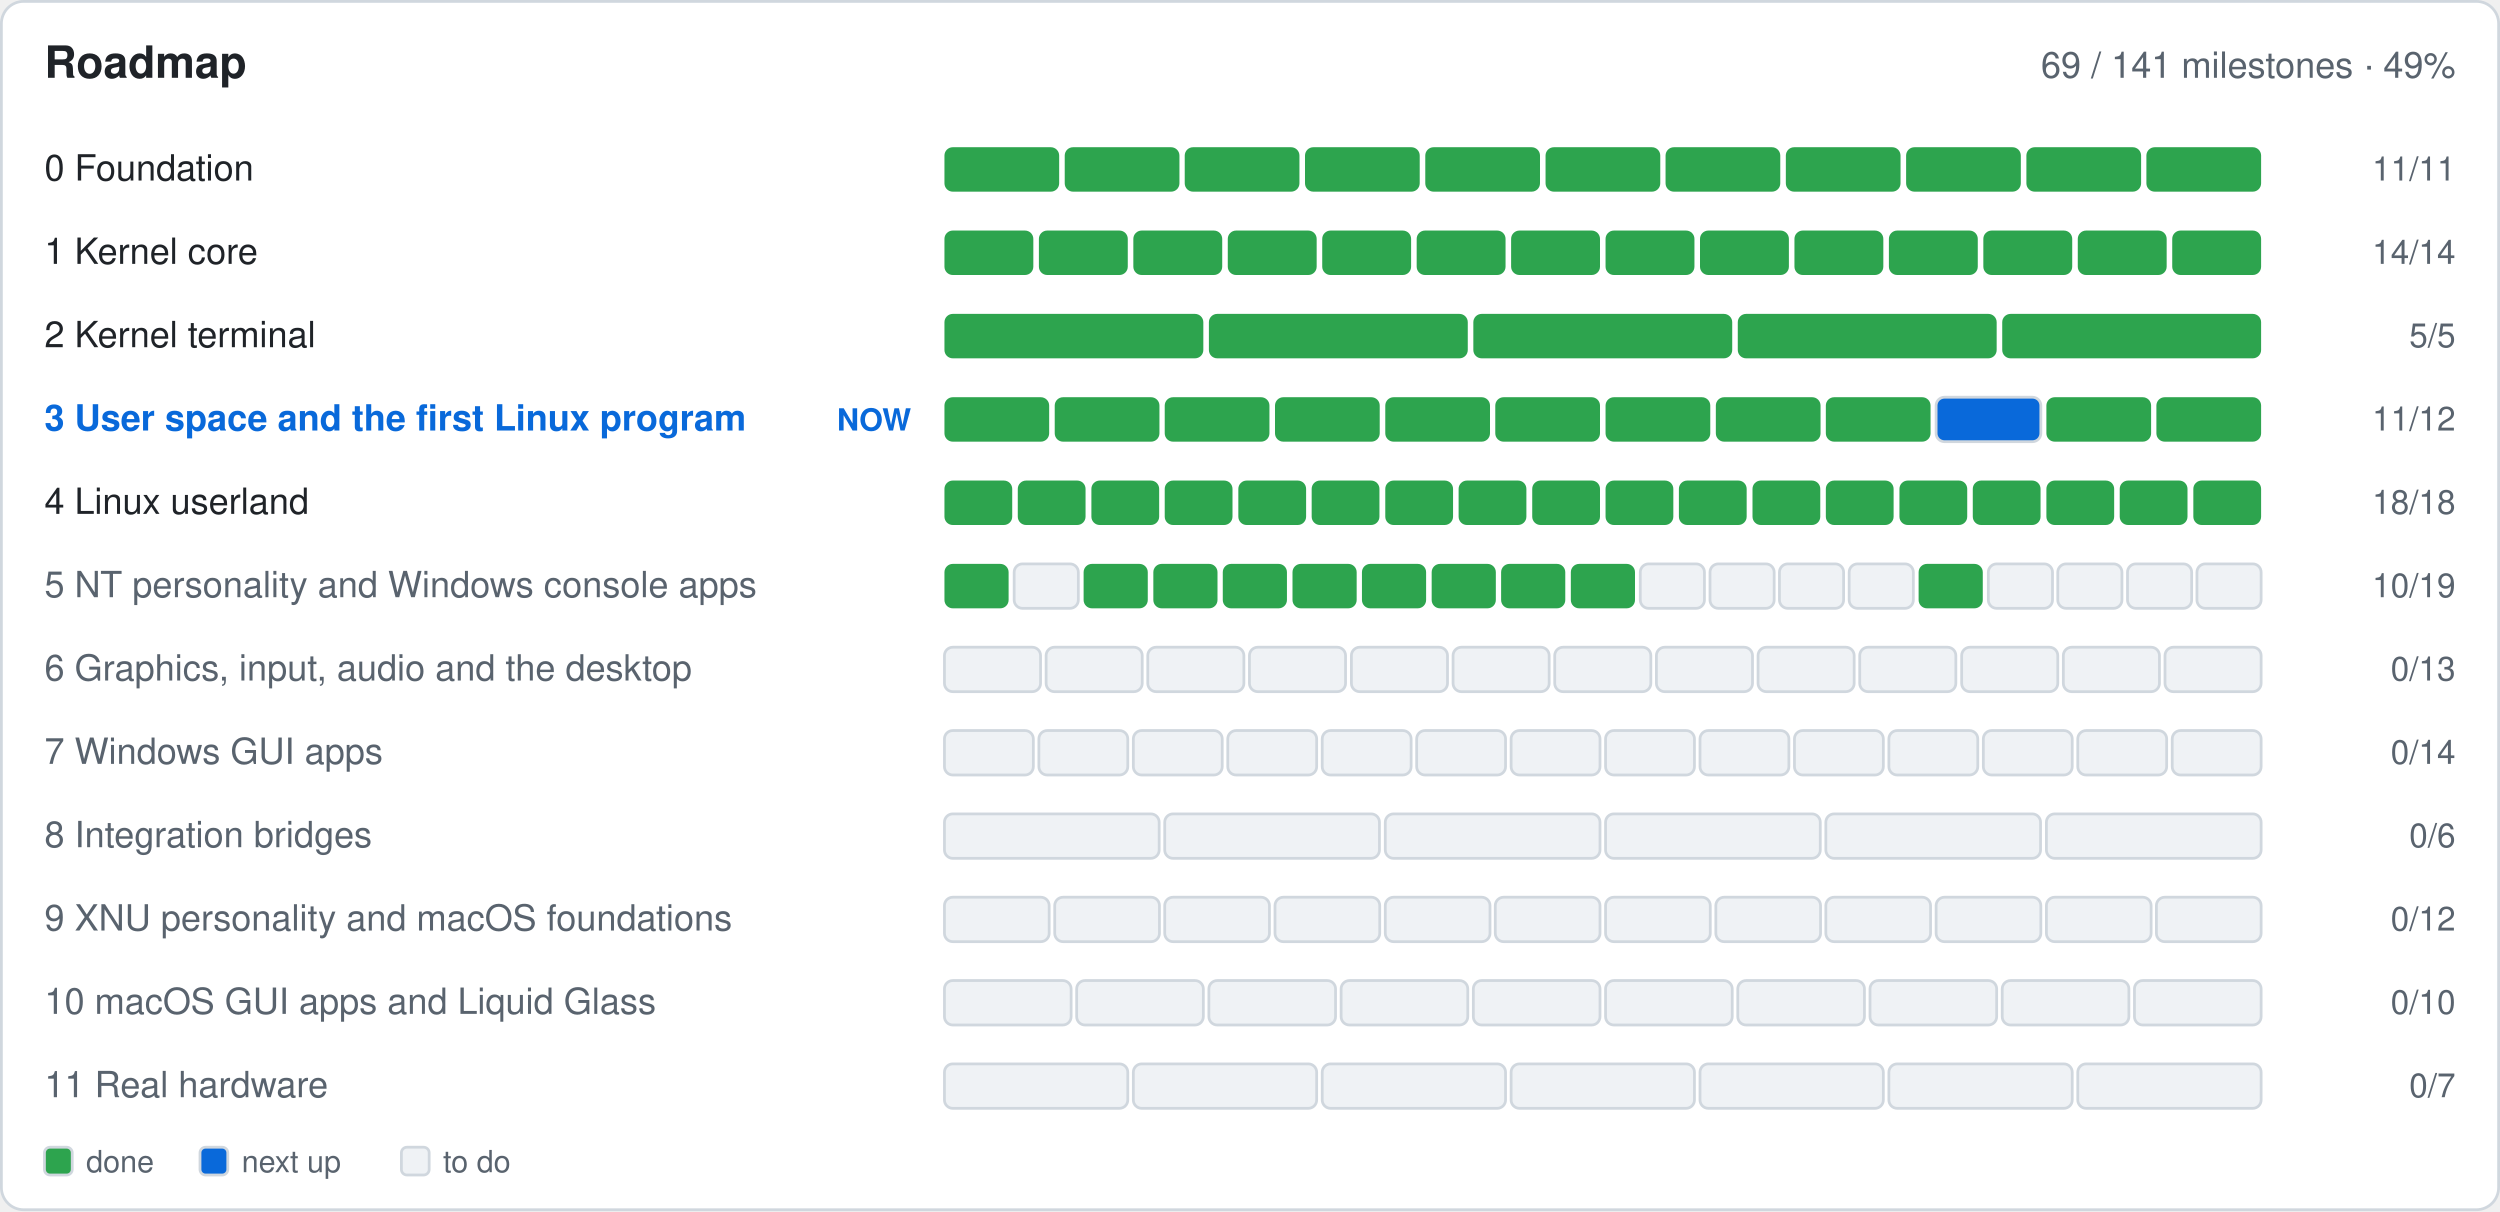
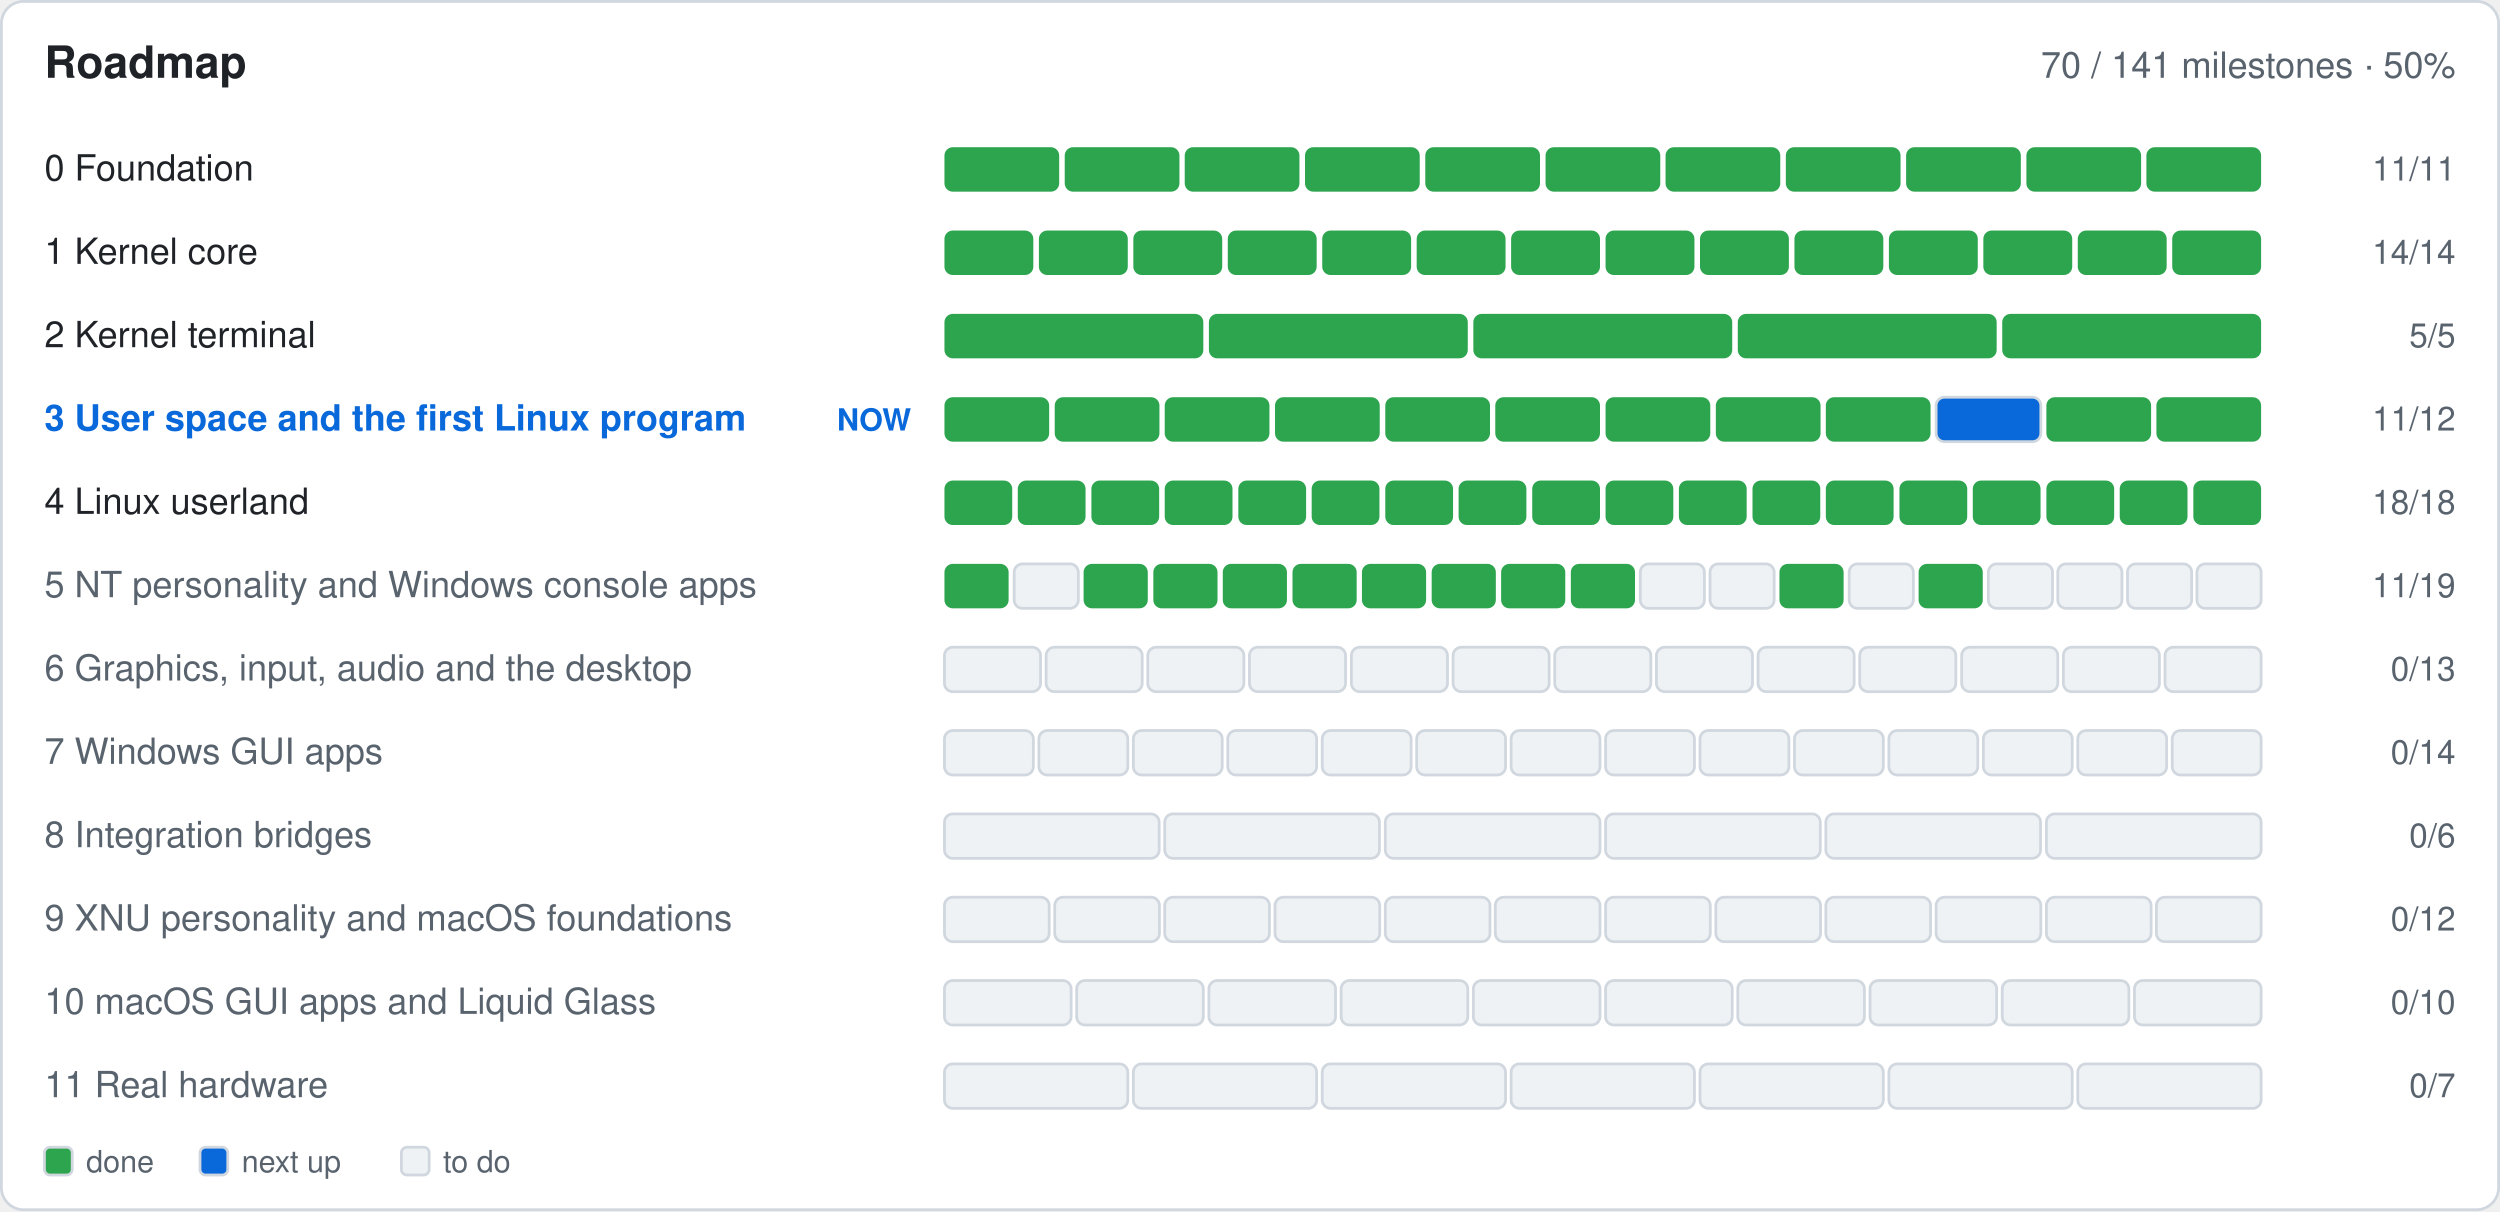
- <svg xmlns="http://www.w3.org/2000/svg" width="900" height="436" viewBox="0 0 900 436" role="img" aria-label="Roadmap: 69 of 141 milestones done">
+ <svg xmlns="http://www.w3.org/2000/svg" width="900" height="436" viewBox="0 0 900 436" role="img" aria-label="Roadmap: 70 of 141 milestones done">
  <rect x="0.5" y="0.5" width="899.0" height="435.0" fill="#ffffff" rx="8" stroke="#d0d7de" />
  <text x="16.0" y="28.0" font-family="-apple-system,BlinkMacSystemFont,'Segoe UI',Helvetica,Arial,sans-serif" font-size="16" font-weight="600" fill="#1f2328" text-anchor="start">Roadmap</text>
-   <text x="884.0" y="28.0" font-family="-apple-system,BlinkMacSystemFont,'Segoe UI',Helvetica,Arial,sans-serif" font-size="13" font-weight="400" fill="#59636e" text-anchor="end">69 / 141 milestones · 49%</text>
+   <text x="884.0" y="28.0" font-family="-apple-system,BlinkMacSystemFont,'Segoe UI',Helvetica,Arial,sans-serif" font-size="13" font-weight="400" fill="#59636e" text-anchor="end">70 / 141 milestones · 50%</text>
  <text x="16.0" y="65.0" font-family="-apple-system,BlinkMacSystemFont,'Segoe UI',Helvetica,Arial,sans-serif" font-size="13" font-weight="400" fill="#1f2328" text-anchor="start"> 0  Foundation</text>
  <g>
    <rect x="340.0" y="53.0" width="41.3" height="16.0" fill="#2da44e" rx="3" />
  </g>
  <g>
    <rect x="383.3" y="53.0" width="41.3" height="16.0" fill="#2da44e" rx="3" />
  </g>
  <g>
    <rect x="426.5" y="53.0" width="41.3" height="16.0" fill="#2da44e" rx="3" />
  </g>
  <g>
    <rect x="469.8" y="53.0" width="41.3" height="16.0" fill="#2da44e" rx="3" />
  </g>
  <g>
    <rect x="513.1" y="53.0" width="41.3" height="16.0" fill="#2da44e" rx="3" />
  </g>
  <g>
    <rect x="556.4" y="53.0" width="41.3" height="16.0" fill="#2da44e" rx="3" />
  </g>
  <g>
    <rect x="599.6" y="53.0" width="41.3" height="16.0" fill="#2da44e" rx="3" />
  </g>
  <g>
    <rect x="642.9" y="53.0" width="41.3" height="16.0" fill="#2da44e" rx="3" />
  </g>
  <g>
    <rect x="686.2" y="53.0" width="41.3" height="16.0" fill="#2da44e" rx="3" />
  </g>
  <g>
    <rect x="729.5" y="53.0" width="41.3" height="16.0" fill="#2da44e" rx="3" />
  </g>
  <g>
    <rect x="772.7" y="53.0" width="41.3" height="16.0" fill="#2da44e" rx="3" />
  </g>
  <text x="884.0" y="65.0" font-family="-apple-system,BlinkMacSystemFont,'Segoe UI',Helvetica,Arial,sans-serif" font-size="12" font-weight="400" fill="#59636e" text-anchor="end">11/11</text>
  <text x="16.0" y="95.0" font-family="-apple-system,BlinkMacSystemFont,'Segoe UI',Helvetica,Arial,sans-serif" font-size="13" font-weight="400" fill="#1f2328" text-anchor="start"> 1  Kernel core</text>
  <g>
    <rect x="340.0" y="83.0" width="32.0" height="16.0" fill="#2da44e" rx="3" />
  </g>
  <g>
    <rect x="374.0" y="83.0" width="32.0" height="16.0" fill="#2da44e" rx="3" />
  </g>
  <g>
    <rect x="408.0" y="83.0" width="32.0" height="16.0" fill="#2da44e" rx="3" />
  </g>
  <g>
    <rect x="442.0" y="83.0" width="32.0" height="16.0" fill="#2da44e" rx="3" />
  </g>
  <g>
    <rect x="476.0" y="83.0" width="32.0" height="16.0" fill="#2da44e" rx="3" />
  </g>
  <g>
    <rect x="510.0" y="83.0" width="32.0" height="16.0" fill="#2da44e" rx="3" />
  </g>
  <g>
    <rect x="544.0" y="83.0" width="32.0" height="16.0" fill="#2da44e" rx="3" />
  </g>
  <g>
    <rect x="578.0" y="83.0" width="32.0" height="16.0" fill="#2da44e" rx="3" />
  </g>
  <g>
    <rect x="612.0" y="83.0" width="32.0" height="16.0" fill="#2da44e" rx="3" />
  </g>
  <g>
    <rect x="646.0" y="83.0" width="32.0" height="16.0" fill="#2da44e" rx="3" />
  </g>
  <g>
    <rect x="680.0" y="83.0" width="32.0" height="16.0" fill="#2da44e" rx="3" />
  </g>
  <g>
    <rect x="714.0" y="83.0" width="32.0" height="16.0" fill="#2da44e" rx="3" />
  </g>
  <g>
    <rect x="748.0" y="83.0" width="32.0" height="16.0" fill="#2da44e" rx="3" />
  </g>
  <g>
    <rect x="782.0" y="83.0" width="32.0" height="16.0" fill="#2da44e" rx="3" />
  </g>
  <text x="884.0" y="95.0" font-family="-apple-system,BlinkMacSystemFont,'Segoe UI',Helvetica,Arial,sans-serif" font-size="12" font-weight="400" fill="#59636e" text-anchor="end">14/14</text>
  <text x="16.0" y="125.0" font-family="-apple-system,BlinkMacSystemFont,'Segoe UI',Helvetica,Arial,sans-serif" font-size="13" font-weight="400" fill="#1f2328" text-anchor="start"> 2  Kernel terminal</text>
  <g>
    <rect x="340.0" y="113.0" width="93.2" height="16.0" fill="#2da44e" rx="3" />
  </g>
  <g>
    <rect x="435.2" y="113.0" width="93.2" height="16.0" fill="#2da44e" rx="3" />
  </g>
  <g>
    <rect x="530.4" y="113.0" width="93.2" height="16.0" fill="#2da44e" rx="3" />
  </g>
  <g>
    <rect x="625.6" y="113.0" width="93.2" height="16.0" fill="#2da44e" rx="3" />
  </g>
  <g>
    <rect x="720.8" y="113.0" width="93.2" height="16.0" fill="#2da44e" rx="3" />
  </g>
  <text x="884.0" y="125.0" font-family="-apple-system,BlinkMacSystemFont,'Segoe UI',Helvetica,Arial,sans-serif" font-size="12" font-weight="400" fill="#59636e" text-anchor="end">5/5</text>
  <text x="16.0" y="155.0" font-family="-apple-system,BlinkMacSystemFont,'Segoe UI',Helvetica,Arial,sans-serif" font-size="13" font-weight="600" fill="#0969da" text-anchor="start"> 3  User space and the first Linux program</text>
  <text x="328.0" y="155.0" font-family="-apple-system,BlinkMacSystemFont,'Segoe UI',Helvetica,Arial,sans-serif" font-size="11" font-weight="600" fill="#0969da" text-anchor="end">NOW</text>
  <g>
    <rect x="340.0" y="143.0" width="37.7" height="16.0" fill="#2da44e" rx="3" />
  </g>
  <g>
    <rect x="379.7" y="143.0" width="37.7" height="16.0" fill="#2da44e" rx="3" />
  </g>
  <g>
    <rect x="419.3" y="143.0" width="37.7" height="16.0" fill="#2da44e" rx="3" />
  </g>
  <g>
    <rect x="459.0" y="143.0" width="37.7" height="16.0" fill="#2da44e" rx="3" />
  </g>
  <g>
    <rect x="498.7" y="143.0" width="37.7" height="16.0" fill="#2da44e" rx="3" />
  </g>
  <g>
    <rect x="538.3" y="143.0" width="37.7" height="16.0" fill="#2da44e" rx="3" />
  </g>
  <g>
    <rect x="578.0" y="143.0" width="37.7" height="16.0" fill="#2da44e" rx="3" />
  </g>
  <g>
    <rect x="617.7" y="143.0" width="37.7" height="16.0" fill="#2da44e" rx="3" />
  </g>
  <g>
    <rect x="657.3" y="143.0" width="37.7" height="16.0" fill="#2da44e" rx="3" />
  </g>
  <g>
    <rect x="697.0" y="143.0" width="37.7" height="16.0" fill="#0969da" rx="3" stroke="#d0d7de" />
  </g>
  <g>
    <rect x="736.7" y="143.0" width="37.7" height="16.0" fill="#2da44e" rx="3" />
  </g>
  <g>
    <rect x="776.3" y="143.0" width="37.7" height="16.0" fill="#2da44e" rx="3" />
  </g>
  <text x="884.0" y="155.0" font-family="-apple-system,BlinkMacSystemFont,'Segoe UI',Helvetica,Arial,sans-serif" font-size="12" font-weight="400" fill="#59636e" text-anchor="end">11/12</text>
  <text x="16.0" y="185.0" font-family="-apple-system,BlinkMacSystemFont,'Segoe UI',Helvetica,Arial,sans-serif" font-size="13" font-weight="400" fill="#1f2328" text-anchor="start"> 4  Linux userland</text>
  <g>
    <rect x="340.0" y="173.0" width="24.4" height="16.0" fill="#2da44e" rx="3" />
  </g>
  <g>
    <rect x="366.4" y="173.0" width="24.4" height="16.0" fill="#2da44e" rx="3" />
  </g>
  <g>
    <rect x="392.9" y="173.0" width="24.4" height="16.0" fill="#2da44e" rx="3" />
  </g>
  <g>
    <rect x="419.3" y="173.0" width="24.4" height="16.0" fill="#2da44e" rx="3" />
  </g>
  <g>
    <rect x="445.8" y="173.0" width="24.4" height="16.0" fill="#2da44e" rx="3" />
  </g>
  <g>
    <rect x="472.2" y="173.0" width="24.4" height="16.0" fill="#2da44e" rx="3" />
  </g>
  <g>
    <rect x="498.7" y="173.0" width="24.4" height="16.0" fill="#2da44e" rx="3" />
  </g>
  <g>
    <rect x="525.1" y="173.0" width="24.4" height="16.0" fill="#2da44e" rx="3" />
  </g>
  <g>
    <rect x="551.6" y="173.0" width="24.4" height="16.0" fill="#2da44e" rx="3" />
  </g>
  <g>
    <rect x="578.0" y="173.0" width="24.4" height="16.0" fill="#2da44e" rx="3" />
  </g>
  <g>
    <rect x="604.4" y="173.0" width="24.4" height="16.0" fill="#2da44e" rx="3" />
  </g>
  <g>
    <rect x="630.9" y="173.0" width="24.4" height="16.0" fill="#2da44e" rx="3" />
  </g>
  <g>
    <rect x="657.3" y="173.0" width="24.4" height="16.0" fill="#2da44e" rx="3" />
  </g>
  <g>
    <rect x="683.8" y="173.0" width="24.4" height="16.0" fill="#2da44e" rx="3" />
  </g>
  <g>
    <rect x="710.2" y="173.0" width="24.4" height="16.0" fill="#2da44e" rx="3" />
  </g>
  <g>
    <rect x="736.7" y="173.0" width="24.4" height="16.0" fill="#2da44e" rx="3" />
  </g>
  <g>
    <rect x="763.1" y="173.0" width="24.4" height="16.0" fill="#2da44e" rx="3" />
  </g>
  <g>
    <rect x="789.6" y="173.0" width="24.4" height="16.0" fill="#2da44e" rx="3" />
  </g>
  <text x="884.0" y="185.0" font-family="-apple-system,BlinkMacSystemFont,'Segoe UI',Helvetica,Arial,sans-serif" font-size="12" font-weight="400" fill="#59636e" text-anchor="end">18/18</text>
  <text x="16.0" y="215.0" font-family="-apple-system,BlinkMacSystemFont,'Segoe UI',Helvetica,Arial,sans-serif" font-size="13" font-weight="400" fill="#59636e" text-anchor="start"> 5  NT personality and Windows console apps</text>
  <g>
    <rect x="340.0" y="203.0" width="23.1" height="16.0" fill="#2da44e" rx="3" />
  </g>
  <g>
    <rect x="365.1" y="203.0" width="23.1" height="16.0" fill="#eff2f5" rx="3" stroke="#d0d7de" />
  </g>
  <g>
    <rect x="390.1" y="203.0" width="23.1" height="16.0" fill="#2da44e" rx="3" />
  </g>
  <g>
    <rect x="415.2" y="203.0" width="23.1" height="16.0" fill="#2da44e" rx="3" />
  </g>
  <g>
    <rect x="440.2" y="203.0" width="23.1" height="16.0" fill="#2da44e" rx="3" />
  </g>
  <g>
    <rect x="465.3" y="203.0" width="23.1" height="16.0" fill="#2da44e" rx="3" />
  </g>
  <g>
    <rect x="490.3" y="203.0" width="23.1" height="16.0" fill="#2da44e" rx="3" />
  </g>
  <g>
    <rect x="515.4" y="203.0" width="23.1" height="16.0" fill="#2da44e" rx="3" />
  </g>
  <g>
    <rect x="540.4" y="203.0" width="23.1" height="16.0" fill="#2da44e" rx="3" />
  </g>
  <g>
    <rect x="565.5" y="203.0" width="23.1" height="16.0" fill="#2da44e" rx="3" />
  </g>
  <g>
    <rect x="590.5" y="203.0" width="23.1" height="16.0" fill="#eff2f5" rx="3" stroke="#d0d7de" />
  </g>
  <g>
    <rect x="615.6" y="203.0" width="23.1" height="16.0" fill="#eff2f5" rx="3" stroke="#d0d7de" />
  </g>
  <g>
-     <rect x="640.6" y="203.0" width="23.1" height="16.0" fill="#eff2f5" rx="3" stroke="#d0d7de" />
+     <rect x="640.6" y="203.0" width="23.1" height="16.0" fill="#2da44e" rx="3" />
  </g>
  <g>
    <rect x="665.7" y="203.0" width="23.1" height="16.0" fill="#eff2f5" rx="3" stroke="#d0d7de" />
  </g>
  <g>
    <rect x="690.7" y="203.0" width="23.1" height="16.0" fill="#2da44e" rx="3" />
  </g>
  <g>
    <rect x="715.8" y="203.0" width="23.1" height="16.0" fill="#eff2f5" rx="3" stroke="#d0d7de" />
  </g>
  <g>
    <rect x="740.8" y="203.0" width="23.1" height="16.0" fill="#eff2f5" rx="3" stroke="#d0d7de" />
  </g>
  <g>
    <rect x="765.9" y="203.0" width="23.1" height="16.0" fill="#eff2f5" rx="3" stroke="#d0d7de" />
  </g>
  <g>
    <rect x="790.9" y="203.0" width="23.1" height="16.0" fill="#eff2f5" rx="3" stroke="#d0d7de" />
  </g>
-   <text x="884.0" y="215.0" font-family="-apple-system,BlinkMacSystemFont,'Segoe UI',Helvetica,Arial,sans-serif" font-size="12" font-weight="400" fill="#59636e" text-anchor="end">10/19</text>
+   <text x="884.0" y="215.0" font-family="-apple-system,BlinkMacSystemFont,'Segoe UI',Helvetica,Arial,sans-serif" font-size="12" font-weight="400" fill="#59636e" text-anchor="end">11/19</text>
  <text x="16.0" y="245.0" font-family="-apple-system,BlinkMacSystemFont,'Segoe UI',Helvetica,Arial,sans-serif" font-size="13" font-weight="400" fill="#59636e" text-anchor="start"> 6  Graphics, input, audio and the desktop</text>
  <g>
    <rect x="340.0" y="233.0" width="34.6" height="16.0" fill="#eff2f5" rx="3" stroke="#d0d7de" />
  </g>
  <g>
    <rect x="376.6" y="233.0" width="34.6" height="16.0" fill="#eff2f5" rx="3" stroke="#d0d7de" />
  </g>
  <g>
    <rect x="413.2" y="233.0" width="34.6" height="16.0" fill="#eff2f5" rx="3" stroke="#d0d7de" />
  </g>
  <g>
    <rect x="449.8" y="233.0" width="34.6" height="16.0" fill="#eff2f5" rx="3" stroke="#d0d7de" />
  </g>
  <g>
    <rect x="486.5" y="233.0" width="34.6" height="16.0" fill="#eff2f5" rx="3" stroke="#d0d7de" />
  </g>
  <g>
    <rect x="523.1" y="233.0" width="34.6" height="16.0" fill="#eff2f5" rx="3" stroke="#d0d7de" />
  </g>
  <g>
    <rect x="559.7" y="233.0" width="34.6" height="16.0" fill="#eff2f5" rx="3" stroke="#d0d7de" />
  </g>
  <g>
    <rect x="596.3" y="233.0" width="34.6" height="16.0" fill="#eff2f5" rx="3" stroke="#d0d7de" />
  </g>
  <g>
    <rect x="632.9" y="233.0" width="34.6" height="16.0" fill="#eff2f5" rx="3" stroke="#d0d7de" />
  </g>
  <g>
    <rect x="669.5" y="233.0" width="34.6" height="16.0" fill="#eff2f5" rx="3" stroke="#d0d7de" />
  </g>
  <g>
    <rect x="706.2" y="233.0" width="34.6" height="16.0" fill="#eff2f5" rx="3" stroke="#d0d7de" />
  </g>
  <g>
    <rect x="742.8" y="233.0" width="34.6" height="16.0" fill="#eff2f5" rx="3" stroke="#d0d7de" />
  </g>
  <g>
    <rect x="779.4" y="233.0" width="34.6" height="16.0" fill="#eff2f5" rx="3" stroke="#d0d7de" />
  </g>
  <text x="884.0" y="245.0" font-family="-apple-system,BlinkMacSystemFont,'Segoe UI',Helvetica,Arial,sans-serif" font-size="12" font-weight="400" fill="#59636e" text-anchor="end">0/13</text>
  <text x="16.0" y="275.0" font-family="-apple-system,BlinkMacSystemFont,'Segoe UI',Helvetica,Arial,sans-serif" font-size="13" font-weight="400" fill="#59636e" text-anchor="start"> 7  Windows GUI apps</text>
  <g>
    <rect x="340.0" y="263.0" width="32.0" height="16.0" fill="#eff2f5" rx="3" stroke="#d0d7de" />
  </g>
  <g>
    <rect x="374.0" y="263.0" width="32.0" height="16.0" fill="#eff2f5" rx="3" stroke="#d0d7de" />
  </g>
  <g>
    <rect x="408.0" y="263.0" width="32.0" height="16.0" fill="#eff2f5" rx="3" stroke="#d0d7de" />
  </g>
  <g>
    <rect x="442.0" y="263.0" width="32.0" height="16.0" fill="#eff2f5" rx="3" stroke="#d0d7de" />
  </g>
  <g>
    <rect x="476.0" y="263.0" width="32.0" height="16.0" fill="#eff2f5" rx="3" stroke="#d0d7de" />
  </g>
  <g>
    <rect x="510.0" y="263.0" width="32.0" height="16.0" fill="#eff2f5" rx="3" stroke="#d0d7de" />
  </g>
  <g>
    <rect x="544.0" y="263.0" width="32.0" height="16.0" fill="#eff2f5" rx="3" stroke="#d0d7de" />
  </g>
  <g>
    <rect x="578.0" y="263.0" width="32.0" height="16.0" fill="#eff2f5" rx="3" stroke="#d0d7de" />
  </g>
  <g>
    <rect x="612.0" y="263.0" width="32.0" height="16.0" fill="#eff2f5" rx="3" stroke="#d0d7de" />
  </g>
  <g>
    <rect x="646.0" y="263.0" width="32.0" height="16.0" fill="#eff2f5" rx="3" stroke="#d0d7de" />
  </g>
  <g>
    <rect x="680.0" y="263.0" width="32.0" height="16.0" fill="#eff2f5" rx="3" stroke="#d0d7de" />
  </g>
  <g>
    <rect x="714.0" y="263.0" width="32.0" height="16.0" fill="#eff2f5" rx="3" stroke="#d0d7de" />
  </g>
  <g>
    <rect x="748.0" y="263.0" width="32.0" height="16.0" fill="#eff2f5" rx="3" stroke="#d0d7de" />
  </g>
  <g>
    <rect x="782.0" y="263.0" width="32.0" height="16.0" fill="#eff2f5" rx="3" stroke="#d0d7de" />
  </g>
  <text x="884.0" y="275.0" font-family="-apple-system,BlinkMacSystemFont,'Segoe UI',Helvetica,Arial,sans-serif" font-size="12" font-weight="400" fill="#59636e" text-anchor="end">0/14</text>
  <text x="16.0" y="305.0" font-family="-apple-system,BlinkMacSystemFont,'Segoe UI',Helvetica,Arial,sans-serif" font-size="13" font-weight="400" fill="#59636e" text-anchor="start"> 8  Integration bridges</text>
  <g>
    <rect x="340.0" y="293.0" width="77.3" height="16.0" fill="#eff2f5" rx="3" stroke="#d0d7de" />
  </g>
  <g>
    <rect x="419.3" y="293.0" width="77.3" height="16.0" fill="#eff2f5" rx="3" stroke="#d0d7de" />
  </g>
  <g>
    <rect x="498.7" y="293.0" width="77.3" height="16.0" fill="#eff2f5" rx="3" stroke="#d0d7de" />
  </g>
  <g>
    <rect x="578.0" y="293.0" width="77.3" height="16.0" fill="#eff2f5" rx="3" stroke="#d0d7de" />
  </g>
  <g>
    <rect x="657.3" y="293.0" width="77.3" height="16.0" fill="#eff2f5" rx="3" stroke="#d0d7de" />
  </g>
  <g>
    <rect x="736.7" y="293.0" width="77.3" height="16.0" fill="#eff2f5" rx="3" stroke="#d0d7de" />
  </g>
  <text x="884.0" y="305.0" font-family="-apple-system,BlinkMacSystemFont,'Segoe UI',Helvetica,Arial,sans-serif" font-size="12" font-weight="400" fill="#59636e" text-anchor="end">0/6</text>
  <text x="16.0" y="335.0" font-family="-apple-system,BlinkMacSystemFont,'Segoe UI',Helvetica,Arial,sans-serif" font-size="13" font-weight="400" fill="#59636e" text-anchor="start"> 9  XNU personality and macOS foundations</text>
  <g>
    <rect x="340.0" y="323.0" width="37.7" height="16.0" fill="#eff2f5" rx="3" stroke="#d0d7de" />
  </g>
  <g>
    <rect x="379.7" y="323.0" width="37.7" height="16.0" fill="#eff2f5" rx="3" stroke="#d0d7de" />
  </g>
  <g>
    <rect x="419.3" y="323.0" width="37.7" height="16.0" fill="#eff2f5" rx="3" stroke="#d0d7de" />
  </g>
  <g>
    <rect x="459.0" y="323.0" width="37.7" height="16.0" fill="#eff2f5" rx="3" stroke="#d0d7de" />
  </g>
  <g>
    <rect x="498.7" y="323.0" width="37.7" height="16.0" fill="#eff2f5" rx="3" stroke="#d0d7de" />
  </g>
  <g>
    <rect x="538.3" y="323.0" width="37.7" height="16.0" fill="#eff2f5" rx="3" stroke="#d0d7de" />
  </g>
  <g>
    <rect x="578.0" y="323.0" width="37.7" height="16.0" fill="#eff2f5" rx="3" stroke="#d0d7de" />
  </g>
  <g>
    <rect x="617.7" y="323.0" width="37.7" height="16.0" fill="#eff2f5" rx="3" stroke="#d0d7de" />
  </g>
  <g>
    <rect x="657.3" y="323.0" width="37.7" height="16.0" fill="#eff2f5" rx="3" stroke="#d0d7de" />
  </g>
  <g>
    <rect x="697.0" y="323.0" width="37.7" height="16.0" fill="#eff2f5" rx="3" stroke="#d0d7de" />
  </g>
  <g>
    <rect x="736.7" y="323.0" width="37.7" height="16.0" fill="#eff2f5" rx="3" stroke="#d0d7de" />
  </g>
  <g>
    <rect x="776.3" y="323.0" width="37.7" height="16.0" fill="#eff2f5" rx="3" stroke="#d0d7de" />
  </g>
  <text x="884.0" y="335.0" font-family="-apple-system,BlinkMacSystemFont,'Segoe UI',Helvetica,Arial,sans-serif" font-size="12" font-weight="400" fill="#59636e" text-anchor="end">0/12</text>
  <text x="16.0" y="365.0" font-family="-apple-system,BlinkMacSystemFont,'Segoe UI',Helvetica,Arial,sans-serif" font-size="13" font-weight="400" fill="#59636e" text-anchor="start">10  macOS GUI apps and Liquid Glass</text>
  <g>
    <rect x="340.0" y="353.0" width="45.6" height="16.0" fill="#eff2f5" rx="3" stroke="#d0d7de" />
  </g>
  <g>
    <rect x="387.6" y="353.0" width="45.6" height="16.0" fill="#eff2f5" rx="3" stroke="#d0d7de" />
  </g>
  <g>
    <rect x="435.2" y="353.0" width="45.6" height="16.0" fill="#eff2f5" rx="3" stroke="#d0d7de" />
  </g>
  <g>
    <rect x="482.8" y="353.0" width="45.6" height="16.0" fill="#eff2f5" rx="3" stroke="#d0d7de" />
  </g>
  <g>
    <rect x="530.4" y="353.0" width="45.6" height="16.0" fill="#eff2f5" rx="3" stroke="#d0d7de" />
  </g>
  <g>
    <rect x="578.0" y="353.0" width="45.6" height="16.0" fill="#eff2f5" rx="3" stroke="#d0d7de" />
  </g>
  <g>
    <rect x="625.6" y="353.0" width="45.6" height="16.0" fill="#eff2f5" rx="3" stroke="#d0d7de" />
  </g>
  <g>
    <rect x="673.2" y="353.0" width="45.6" height="16.0" fill="#eff2f5" rx="3" stroke="#d0d7de" />
  </g>
  <g>
    <rect x="720.8" y="353.0" width="45.6" height="16.0" fill="#eff2f5" rx="3" stroke="#d0d7de" />
  </g>
  <g>
    <rect x="768.4" y="353.0" width="45.6" height="16.0" fill="#eff2f5" rx="3" stroke="#d0d7de" />
  </g>
  <text x="884.0" y="365.0" font-family="-apple-system,BlinkMacSystemFont,'Segoe UI',Helvetica,Arial,sans-serif" font-size="12" font-weight="400" fill="#59636e" text-anchor="end">0/10</text>
  <text x="16.0" y="395.0" font-family="-apple-system,BlinkMacSystemFont,'Segoe UI',Helvetica,Arial,sans-serif" font-size="13" font-weight="400" fill="#59636e" text-anchor="start">11  Real hardware</text>
  <g>
    <rect x="340.0" y="383.0" width="66.0" height="16.0" fill="#eff2f5" rx="3" stroke="#d0d7de" />
  </g>
  <g>
    <rect x="408.0" y="383.0" width="66.0" height="16.0" fill="#eff2f5" rx="3" stroke="#d0d7de" />
  </g>
  <g>
    <rect x="476.0" y="383.0" width="66.0" height="16.0" fill="#eff2f5" rx="3" stroke="#d0d7de" />
  </g>
  <g>
    <rect x="544.0" y="383.0" width="66.0" height="16.0" fill="#eff2f5" rx="3" stroke="#d0d7de" />
  </g>
  <g>
    <rect x="612.0" y="383.0" width="66.0" height="16.0" fill="#eff2f5" rx="3" stroke="#d0d7de" />
  </g>
  <g>
    <rect x="680.0" y="383.0" width="66.0" height="16.0" fill="#eff2f5" rx="3" stroke="#d0d7de" />
  </g>
  <g>
    <rect x="748.0" y="383.0" width="66.0" height="16.0" fill="#eff2f5" rx="3" stroke="#d0d7de" />
  </g>
  <text x="884.0" y="395.0" font-family="-apple-system,BlinkMacSystemFont,'Segoe UI',Helvetica,Arial,sans-serif" font-size="12" font-weight="400" fill="#59636e" text-anchor="end">0/7</text>
  <rect x="16.0" y="413.0" width="10.0" height="10.0" fill="#2da44e" rx="2" stroke="#d0d7de" />
  <text x="31.0" y="422.0" font-family="-apple-system,BlinkMacSystemFont,'Segoe UI',Helvetica,Arial,sans-serif" font-size="11" font-weight="400" fill="#59636e" text-anchor="start">done</text>
  <rect x="72.0" y="413.0" width="10.0" height="10.0" fill="#0969da" rx="2" stroke="#d0d7de" />
  <text x="87.0" y="422.0" font-family="-apple-system,BlinkMacSystemFont,'Segoe UI',Helvetica,Arial,sans-serif" font-size="11" font-weight="400" fill="#59636e" text-anchor="start">next up</text>
  <rect x="144.5" y="413.0" width="10.0" height="10.0" fill="#eff2f5" rx="2" stroke="#d0d7de" />
  <text x="159.5" y="422.0" font-family="-apple-system,BlinkMacSystemFont,'Segoe UI',Helvetica,Arial,sans-serif" font-size="11" font-weight="400" fill="#59636e" text-anchor="start">to do</text>
</svg>
